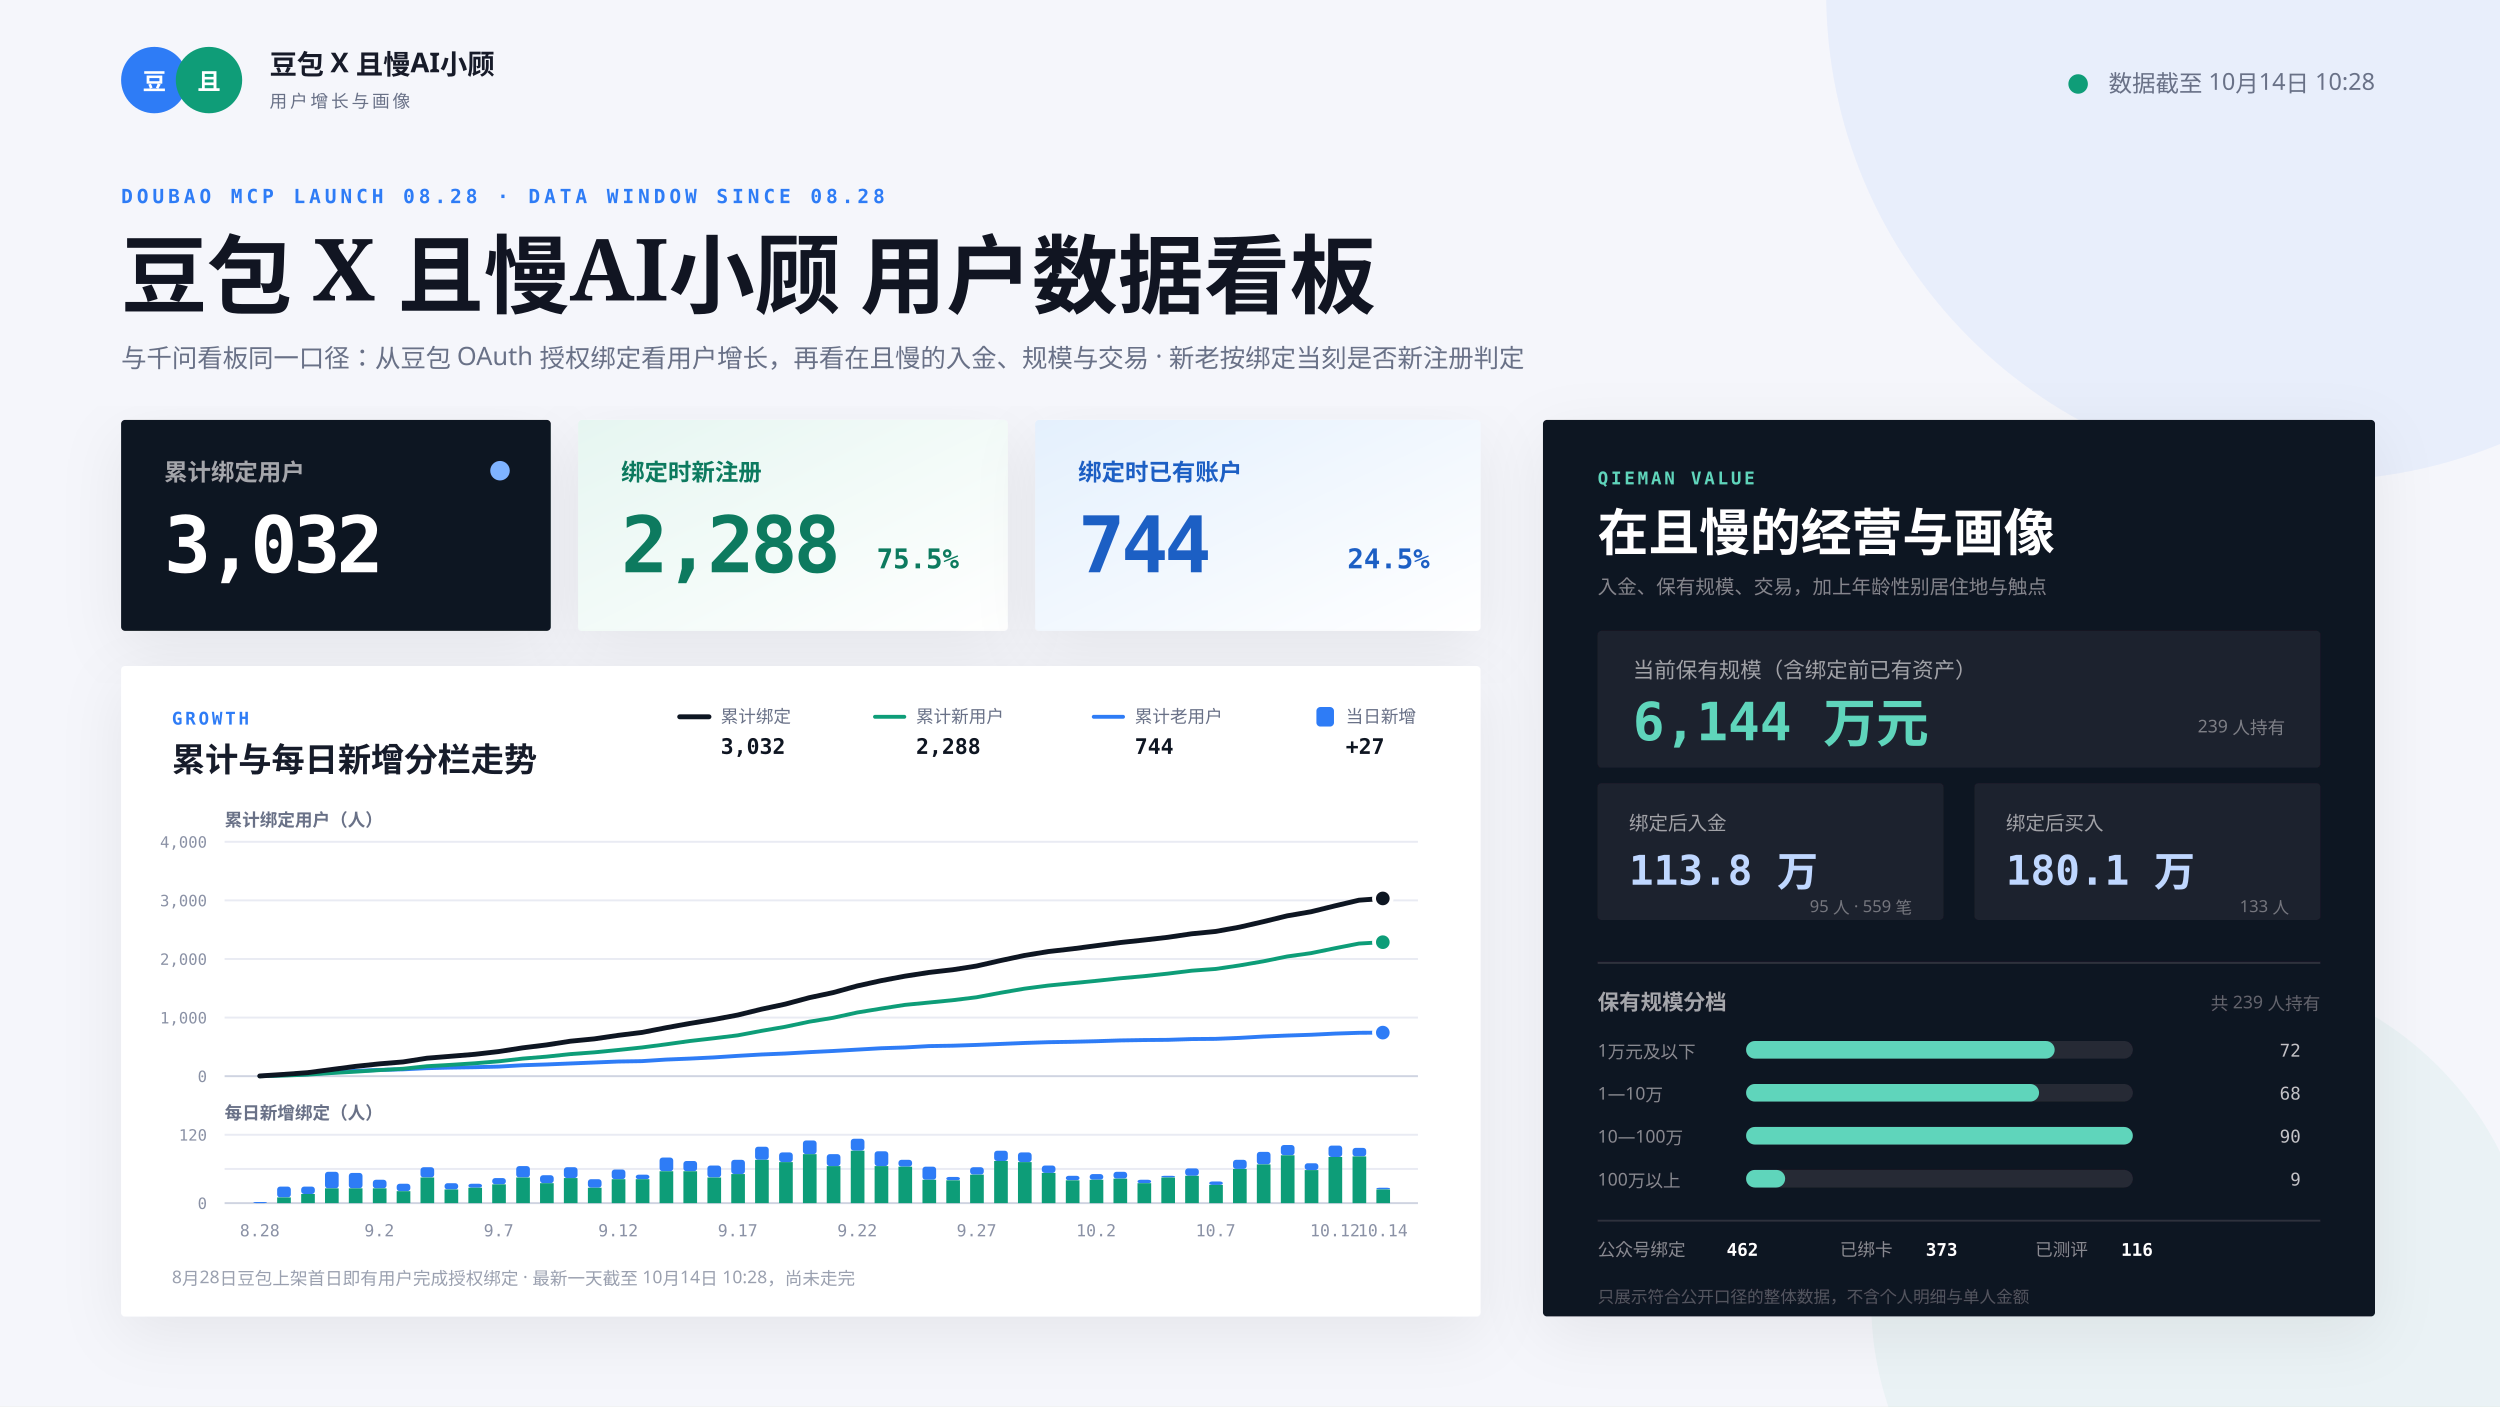
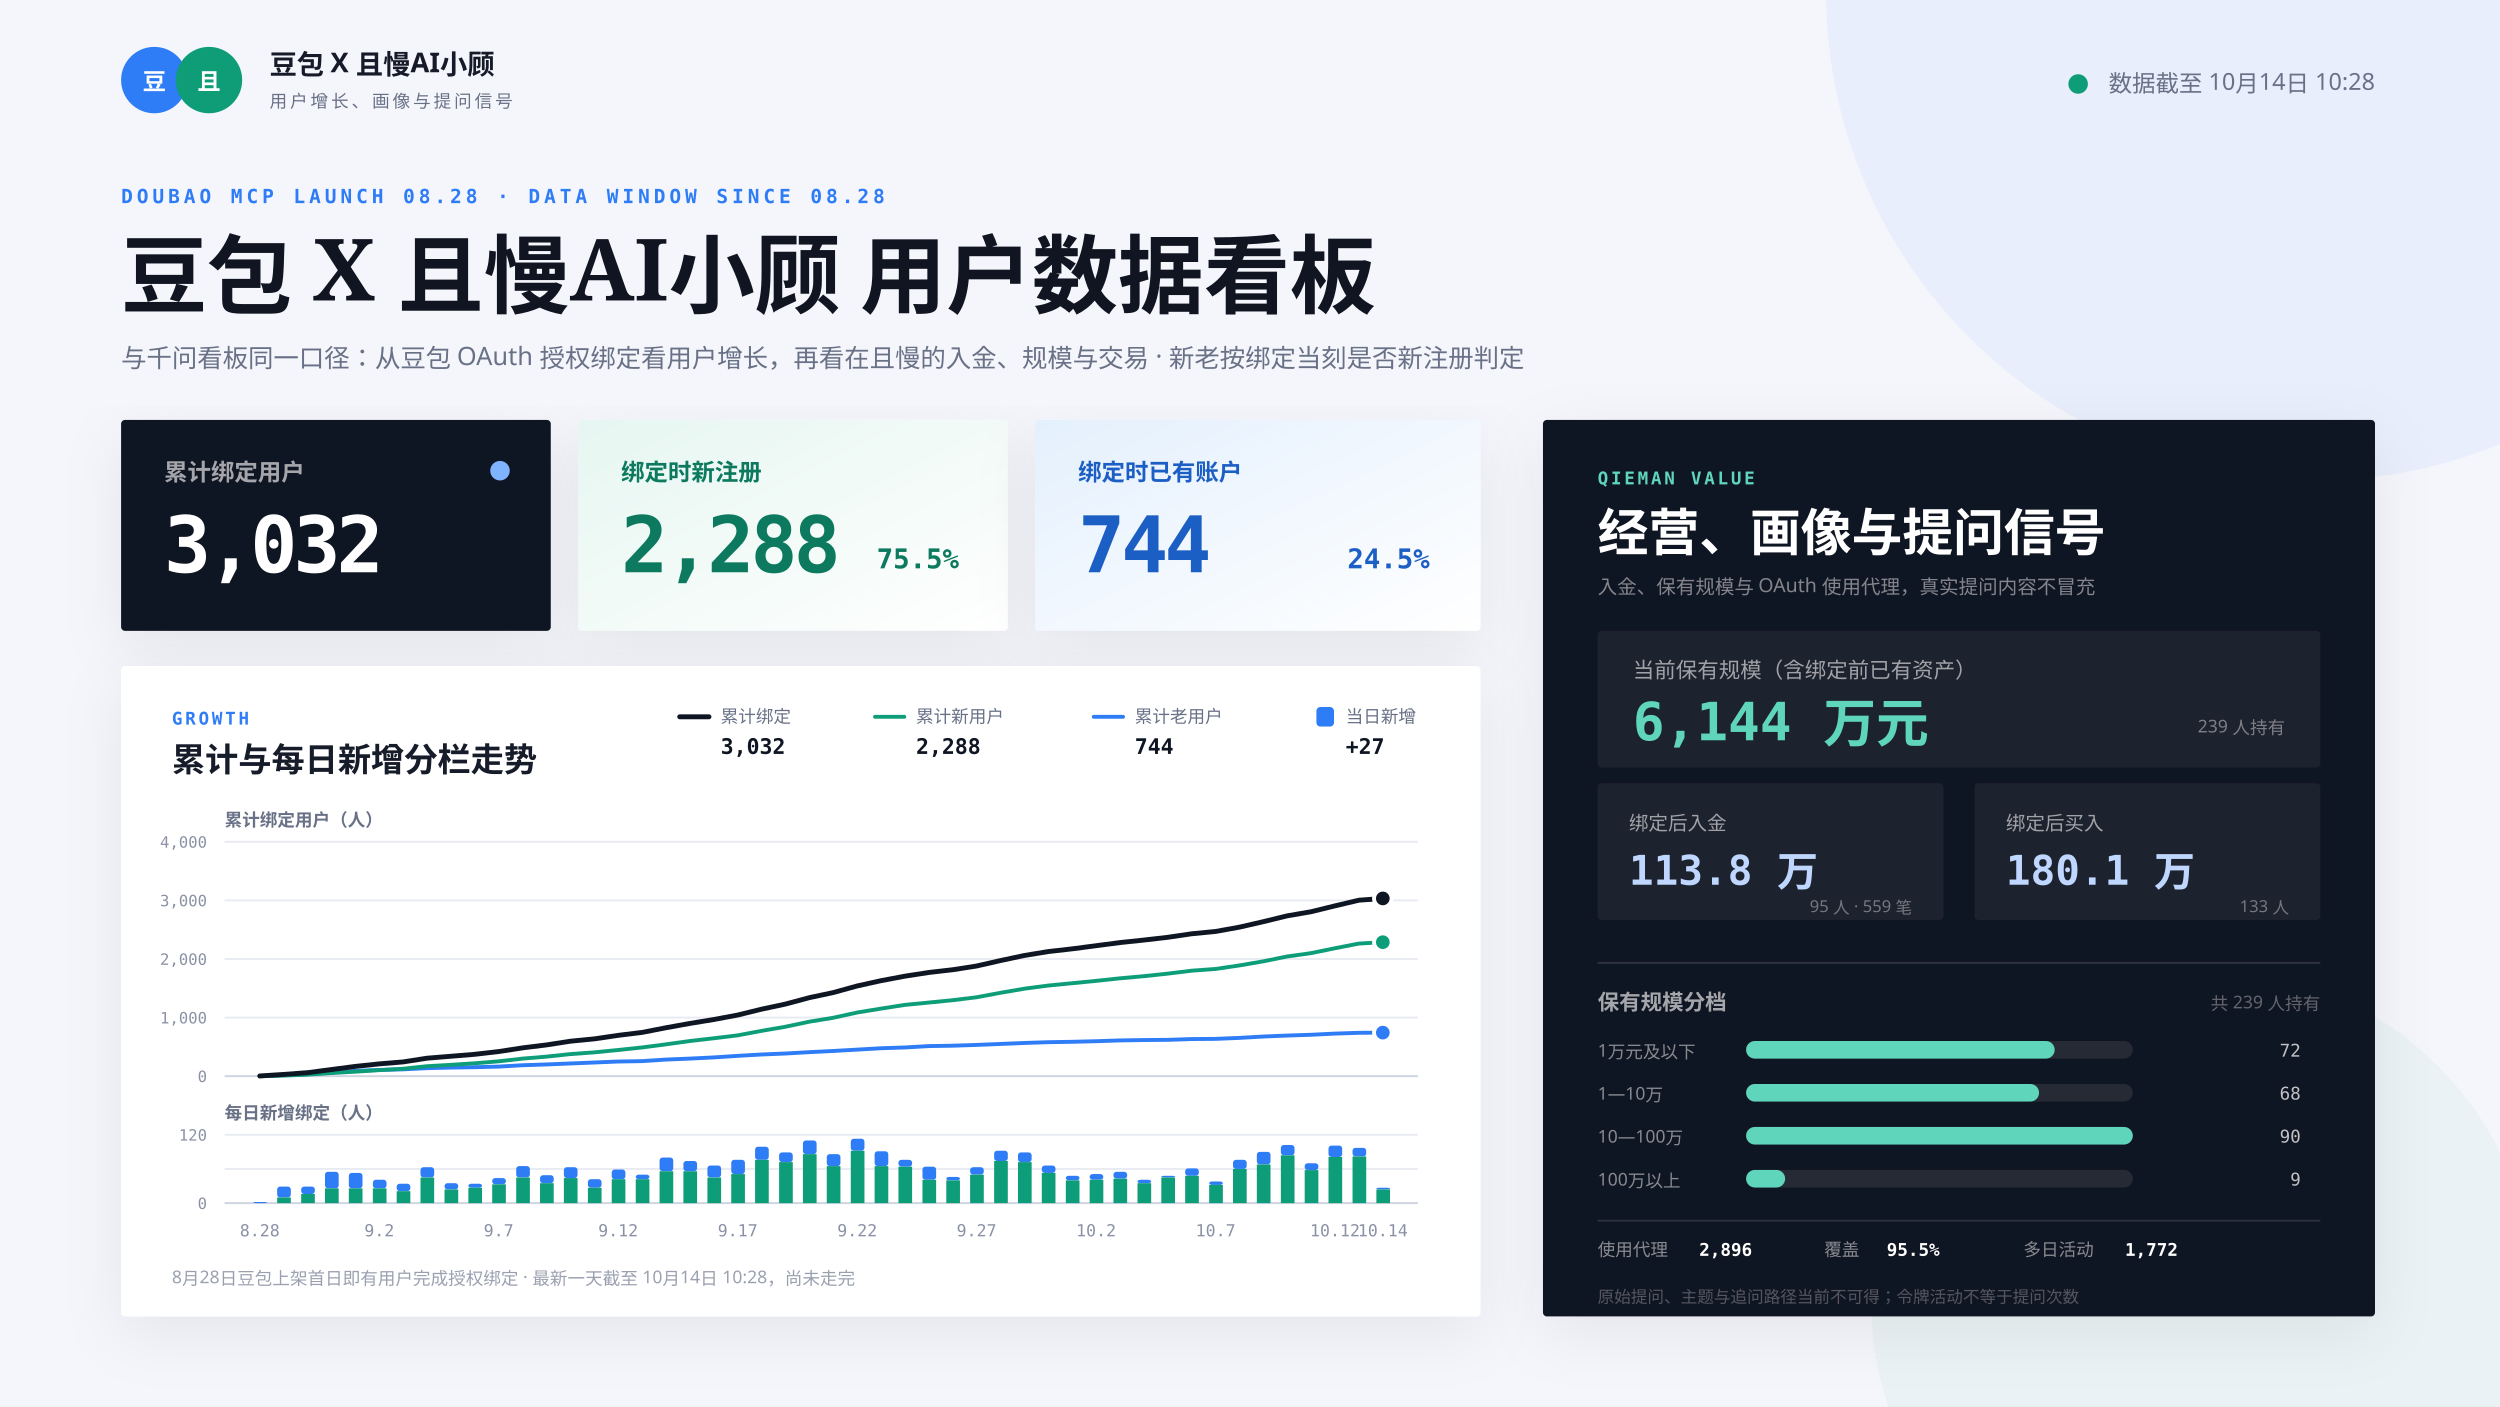
<svg xmlns="http://www.w3.org/2000/svg" width="1280" height="720" viewBox="0 0 1280 720" role="img" aria-labelledby="title desc">
  <defs>
    <linearGradient id="newCard" x1="0" y1="0" x2="1" y2="1">
      <stop offset="0" stop-color="#E6F6F1" />
      <stop offset="1" stop-color="#FFFFFF" />
    </linearGradient>
    <linearGradient id="oldCard" x1="0" y1="0" x2="1" y2="1">
      <stop offset="0" stop-color="#E4F0FD" />
      <stop offset="1" stop-color="#FFFFFF" />
    </linearGradient>
    <filter id="shadow" x="-15%" y="-15%" width="130%" height="140%">
      <feDropShadow dx="0" dy="9" stdDeviation="16" flood-color="#171B29" flood-opacity=".07" />
    </filter>
  </defs>
  <rect width="1280" height="720" fill="#F5F6FB" />
  <circle cx="1185" cy="-4" r="250" fill="#2E7CF6" fill-opacity=".07" />
  <circle cx="1128" cy="666" r="170" fill="#0F9D78" fill-opacity=".045" />
  <g font-family="PingFang SC,Microsoft YaHei,sans-serif">
    <g transform="translate(62 24)">
      <circle cx="17" cy="17" r="17" fill="#2E7CF6" />
      <text x="17" y="22" text-anchor="middle" fill="#FFFFFF" font-size="12" font-weight="700">豆</text>
      <circle cx="45" cy="17" r="17" fill="#0F9D78" />
      <text x="45" y="22" text-anchor="middle" fill="#FFFFFF" font-size="12" font-weight="700">且</text>
      <text x="76" y="14" fill="#171B29" font-size="14" font-weight="700">豆包 X 且慢AI小顾</text>
-       <text x="76" y="31" fill="#697187" font-size="9" letter-spacing="1.5">用户增长与画像</text>
+       <text x="76" y="31" fill="#697187" font-size="9" letter-spacing="1.5">用户增长、画像与提问信号</text>
    </g>
    <text x="1216" y="47" text-anchor="end" fill="#697187" font-size="12">数据截至 10月14日 10:28</text>
    <circle cx="1064" cy="43" r="5" fill="#0F9D78" />
    <text x="62" y="104" fill="#2E7CF6" font-family="SFMono-Regular,monospace" font-size="10" font-weight="700" letter-spacing="2">DOUBAO MCP LAUNCH 08.28 · DATA WINDOW SINCE 08.28</text>
    <text x="62" y="157" fill="#111522" font-family="Songti SC,STSong,serif" font-size="44" font-weight="700">豆包 X 且慢AI小顾 用户数据看板</text>
    <text x="62" y="188" fill="#697187" font-size="13">与千问看板同一口径：从豆包 OAuth 授权绑定看用户增长，再看在且慢的入金、规模与交易 · 新老按绑定当刻是否新注册判定</text>
    <g transform="translate(62 215)" filter="url(#shadow)">
      <rect width="220" height="108" rx="2" fill="#111522" />
      <text x="22" y="31" fill="#FFFFFF" fill-opacity=".62" font-size="12" font-weight="700">累计绑定用户</text>
      <text x="22" y="78" fill="#FFFFFF" font-family="SFMono-Regular,monospace" font-size="40" font-weight="800" letter-spacing="-2">3,032</text>
      <circle cx="194" cy="26" r="5" fill="#7FB3FF" />
    </g>
    <g transform="translate(296 215)" filter="url(#shadow)">
      <rect width="220" height="108" rx="2" fill="url(#newCard)" />
      <text x="22" y="31" fill="#0A7A5E" font-size="12" font-weight="700">绑定时新注册</text>
      <text x="22" y="78" fill="#0A7A5E" font-family="SFMono-Regular,monospace" font-size="40" font-weight="800" letter-spacing="-2">2,288</text>
      <text x="195" y="76" text-anchor="end" fill="#0A7A5E" font-family="SFMono-Regular,monospace" font-size="14" font-weight="700">75.5%</text>
    </g>
    <g transform="translate(530 215)" filter="url(#shadow)">
      <rect width="228" height="108" rx="2" fill="url(#oldCard)" />
      <text x="22" y="31" fill="#1F5FC4" font-size="12" font-weight="700">绑定时已有账户</text>
      <text x="22" y="78" fill="#1F5FC4" font-family="SFMono-Regular,monospace" font-size="40" font-weight="800" letter-spacing="-2">744</text>
      <text x="202" y="76" text-anchor="end" fill="#1F5FC4" font-family="SFMono-Regular,monospace" font-size="14" font-weight="700">24.5%</text>
    </g>
    <g transform="translate(62 341)" filter="url(#shadow)">
      <rect width="696" height="333" rx="2" fill="#FFFFFF" />
      <text x="26" y="30" fill="#2E7CF6" font-family="SFMono-Regular,monospace" font-size="9" font-weight="700" letter-spacing="1.4">GROWTH</text>
      <text x="26" y="54" fill="#171B29" font-size="17" font-weight="700">累计与每日新增分栏走势</text>
      <g font-size="9">
        <line x1="286" y1="26" x2="301" y2="26" stroke="#111522" stroke-width="2.5" stroke-linecap="round" />
        <text x="307" y="29" fill="#697187">累计绑定</text>
        <text x="307" y="45" fill="#111522" font-family="SFMono-Regular,monospace" font-size="11" font-weight="700">3,032</text>
        <line x1="386" y1="26" x2="401" y2="26" stroke="#0F9D78" stroke-width="2" stroke-linecap="round" />
        <text x="407" y="29" fill="#697187">累计新用户</text>
        <text x="407" y="45" fill="#111522" font-family="SFMono-Regular,monospace" font-size="11" font-weight="700">2,288</text>
        <line x1="498" y1="26" x2="513" y2="26" stroke="#2E7CF6" stroke-width="2" stroke-linecap="round" />
        <text x="519" y="29" fill="#697187">累计老用户</text>
        <text x="519" y="45" fill="#111522" font-family="SFMono-Regular,monospace" font-size="11" font-weight="700">744</text>
        <rect x="612" y="21" width="9" height="10" rx="2" fill="#2E7CF6" />
        <text x="627" y="29" fill="#697187">当日新增</text>
        <text x="627" y="45" fill="#111522" font-family="SFMono-Regular,monospace" font-size="11" font-weight="700">+27</text>
      </g>
      <text x="53" y="82" fill="#697187" font-size="9" font-weight="700">累计绑定用户（人）</text>
      <g stroke="#E9EBF3" stroke-width="1">
        <line x1="53" y1="180" x2="664" y2="180" />
        <line x1="53" y1="150" x2="664" y2="150" />
        <line x1="53" y1="120" x2="664" y2="120" />
        <line x1="53" y1="90" x2="664" y2="90" />
      </g>
      <line x1="53" y1="210" x2="664" y2="210" stroke="#CFD4E1" stroke-width="1" />
      <g fill="#8A91A5" font-family="SFMono-Regular,monospace" font-size="8">
        <text x="44" y="213" text-anchor="end">0</text>
        <text x="44" y="183" text-anchor="end">1,000</text>
        <text x="44" y="153" text-anchor="end">2,000</text>
        <text x="44" y="123" text-anchor="end">3,000</text>
        <text x="44" y="93" text-anchor="end">4,000</text>
      </g>
      <path d="M71.0 209.9 L83.2 209.4 L95.5 209.0 L107.7 208.1 L119.9 207.3 L132.2 206.8 L144.4 206.5 L156.6 205.9 L168.9 205.6 L181.1 205.4 L193.3 205.1 L205.6 204.4 L217.8 204.0 L230.0 203.5 L242.3 203.0 L254.5 202.5 L266.7 202.3 L279.0 201.5 L291.2 201.0 L303.4 200.4 L315.7 199.6 L327.9 198.9 L340.1 198.4 L352.4 197.7 L364.6 197.1 L376.9 196.4 L389.1 195.7 L401.3 195.3 L413.6 194.6 L425.8 194.4 L438.0 194.0 L450.3 193.5 L462.5 193.0 L474.7 192.6 L487.0 192.4 L499.2 192.1 L511.4 191.7 L523.7 191.5 L535.9 191.4 L548.1 191.0 L560.4 190.9 L572.6 190.4 L584.8 189.7 L597.1 189.2 L609.3 188.8 L621.5 188.2 L633.8 187.8 L646.0 187.7" fill="none" stroke="#2E7CF6" stroke-width="2" stroke-linecap="round" stroke-linejoin="round" />
      <path d="M71.0 210.0 L83.2 209.7 L95.5 209.2 L107.7 208.4 L119.9 207.7 L132.2 206.9 L144.4 206.2 L156.6 204.9 L168.9 204.2 L181.1 203.4 L193.3 202.4 L205.6 201.0 L217.8 200.0 L230.0 198.7 L242.3 197.8 L254.5 196.6 L266.7 195.3 L279.0 193.7 L291.2 192.0 L303.4 190.6 L315.7 189.1 L327.9 186.8 L340.1 184.7 L352.4 182.1 L364.6 180.1 L376.9 177.4 L389.1 175.4 L401.3 173.5 L413.6 172.3 L425.8 171.1 L438.0 169.6 L450.3 167.3 L462.5 165.2 L474.7 163.6 L487.0 162.4 L499.2 161.2 L511.4 159.9 L523.7 158.8 L535.9 157.5 L548.1 156.0 L560.4 155.1 L572.6 153.3 L584.8 151.2 L597.1 148.7 L609.3 147.0 L621.5 144.5 L633.8 142.1 L646.0 141.4" fill="none" stroke="#0F9D78" stroke-width="2" stroke-linecap="round" stroke-linejoin="round" />
      <path d="M71.0 209.9 L83.2 209.1 L95.5 208.2 L107.7 206.6 L119.9 205.0 L132.2 203.7 L144.4 202.7 L156.6 200.8 L168.9 199.8 L181.1 198.8 L193.3 197.4 L205.6 195.5 L217.8 194.0 L230.0 192.1 L242.3 190.9 L254.5 189.1 L266.7 187.6 L279.0 185.2 L291.2 183.0 L303.4 181.0 L315.7 178.7 L327.9 175.7 L340.1 173.1 L352.4 169.8 L364.6 167.2 L376.9 163.8 L389.1 161.1 L401.3 158.8 L413.6 156.9 L425.8 155.5 L438.0 153.6 L450.3 150.8 L462.5 148.2 L474.7 146.2 L487.0 144.8 L499.2 143.2 L511.4 141.6 L523.7 140.3 L535.9 138.9 L548.1 137.1 L560.4 135.9 L572.6 133.7 L584.8 130.9 L597.1 127.9 L609.3 125.8 L621.5 122.8 L633.8 119.9 L646.0 119.0" fill="none" stroke="#111522" stroke-width="2.5" stroke-linecap="round" stroke-linejoin="round" />
      <g stroke="#FFFFFF" stroke-width="2">
        <circle cx="646.0" cy="119.0" r="4.5" fill="#111522" />
        <circle cx="646.0" cy="141.4" r="4.5" fill="#0F9D78" />
        <circle cx="646.0" cy="187.7" r="4.5" fill="#2E7CF6" />
      </g>
      <text x="53" y="232" fill="#697187" font-size="9" font-weight="700">每日新增绑定（人）</text>
      <g stroke="#E9EBF3" stroke-width="1">
        <line x1="53" y1="240" x2="664" y2="240" />
        <line x1="53" y1="257.5" x2="664" y2="257.5" />
      </g>
      <line x1="53" y1="275" x2="664" y2="275" stroke="#CFD4E1" stroke-width="1" />
      <g fill="#8A91A5" font-family="SFMono-Regular,monospace" font-size="8">
        <text x="44" y="243" text-anchor="end">120</text>
        <text x="44" y="278" text-anchor="end">0</text>
      </g>
      <g fill="#2E7CF6">
        <rect x="67.7" y="274.42" width="7" height="0.58" rx="1.5" />
        <rect x="79.9" y="266.54" width="7" height="5.54" rx="1.5" />
        <rect x="92.2" y="266.54" width="7" height="3.79" rx="1.5" />
        <rect x="104.4" y="258.96" width="7" height="8.46" rx="1.5" />
        <rect x="116.6" y="259.54" width="7" height="7.88" rx="1.5" />
        <rect x="128.9" y="263.04" width="7" height="4.38" rx="1.5" />
        <rect x="141.1" y="265.08" width="7" height="3.79" rx="1.5" />
        <rect x="153.3" y="256.62" width="7" height="5.25" rx="1.5" />
        <rect x="165.6" y="264.79" width="7" height="3.21" rx="1.5" />
        <rect x="177.8" y="265.08" width="7" height="2.04" rx="1.5" />
        <rect x="190.0" y="262.17" width="7" height="3.21" rx="1.5" />
        <rect x="202.3" y="256.04" width="7" height="5.83" rx="1.5" />
        <rect x="214.5" y="260.71" width="7" height="4.08" rx="1.5" />
        <rect x="226.7" y="256.62" width="7" height="5.54" rx="1.5" />
        <rect x="239.0" y="262.75" width="7" height="4.38" rx="1.5" />
        <rect x="251.2" y="257.79" width="7" height="4.96" rx="1.5" />
        <rect x="263.5" y="260.42" width="7" height="2.33" rx="1.5" />
        <rect x="275.7" y="251.67" width="7" height="7.00" rx="1.5" />
        <rect x="287.9" y="253.42" width="7" height="5.25" rx="1.5" />
        <rect x="300.2" y="255.75" width="7" height="6.12" rx="1.5" />
        <rect x="312.4" y="252.83" width="7" height="7.29" rx="1.5" />
        <rect x="324.6" y="246.12" width="7" height="6.71" rx="1.5" />
        <rect x="336.9" y="249.04" width="7" height="4.96" rx="1.5" />
        <rect x="349.1" y="242.92" width="7" height="7.00" rx="1.5" />
        <rect x="361.3" y="249.92" width="7" height="6.13" rx="1.5" />
        <rect x="373.6" y="242.04" width="7" height="6.12" rx="1.5" />
        <rect x="385.8" y="248.46" width="7" height="7.58" rx="1.5" />
        <rect x="398.0" y="252.83" width="7" height="3.50" rx="1.5" />
        <rect x="410.3" y="256.33" width="7" height="6.71" rx="1.5" />
        <rect x="422.5" y="261.58" width="7" height="1.75" rx="1.5" />
        <rect x="434.7" y="256.62" width="7" height="3.79" rx="1.5" />
        <rect x="447.0" y="248.17" width="7" height="5.25" rx="1.5" />
        <rect x="459.2" y="249.04" width="7" height="4.96" rx="1.5" />
        <rect x="471.4" y="255.75" width="7" height="3.79" rx="1.5" />
        <rect x="483.7" y="261.00" width="7" height="2.33" rx="1.5" />
        <rect x="495.9" y="260.12" width="7" height="2.92" rx="1.5" />
        <rect x="508.1" y="258.96" width="7" height="3.50" rx="1.5" />
        <rect x="520.4" y="263.04" width="7" height="1.75" rx="1.5" />
        <rect x="532.6" y="261.00" width="7" height="0.88" rx="1.5" />
        <rect x="544.8" y="257.21" width="7" height="3.79" rx="1.5" />
        <rect x="557.1" y="263.92" width="7" height="1.75" rx="1.5" />
        <rect x="569.3" y="252.83" width="7" height="4.67" rx="1.5" />
        <rect x="581.5" y="248.75" width="7" height="6.42" rx="1.5" />
        <rect x="593.8" y="245.25" width="7" height="5.25" rx="1.5" />
        <rect x="606.0" y="254.58" width="7" height="3.50" rx="1.5" />
        <rect x="618.2" y="245.54" width="7" height="5.83" rx="1.5" />
        <rect x="630.5" y="246.71" width="7" height="4.38" rx="1.5" />
        <rect x="642.7" y="267.12" width="7" height="0.88" rx="1.5" />
      </g>
      <g fill="#0F9D78">
        <rect x="67.7" y="275.00" width="7" height="0.00" />
        <rect x="79.9" y="272.08" width="7" height="2.92" />
        <rect x="92.2" y="270.33" width="7" height="4.67" />
        <rect x="104.4" y="267.42" width="7" height="7.58" />
        <rect x="116.6" y="267.42" width="7" height="7.58" />
        <rect x="128.9" y="267.42" width="7" height="7.58" />
        <rect x="141.1" y="268.88" width="7" height="6.12" />
        <rect x="153.3" y="261.88" width="7" height="13.12" />
        <rect x="165.6" y="268.00" width="7" height="7.00" />
        <rect x="177.8" y="267.12" width="7" height="7.88" />
        <rect x="190.0" y="265.38" width="7" height="9.62" />
        <rect x="202.3" y="261.88" width="7" height="13.12" />
        <rect x="214.5" y="264.79" width="7" height="10.21" />
        <rect x="226.7" y="262.17" width="7" height="12.83" />
        <rect x="239.0" y="267.12" width="7" height="7.88" />
        <rect x="251.2" y="262.75" width="7" height="12.25" />
        <rect x="263.5" y="262.75" width="7" height="12.25" />
        <rect x="275.7" y="258.67" width="7" height="16.33" />
        <rect x="287.9" y="258.67" width="7" height="16.33" />
        <rect x="300.2" y="261.88" width="7" height="13.12" />
        <rect x="312.4" y="260.12" width="7" height="14.88" />
        <rect x="324.6" y="252.83" width="7" height="22.17" />
        <rect x="336.9" y="254.00" width="7" height="21.00" />
        <rect x="349.1" y="249.92" width="7" height="25.08" />
        <rect x="361.3" y="256.04" width="7" height="18.96" />
        <rect x="373.6" y="248.17" width="7" height="26.83" />
        <rect x="385.8" y="256.04" width="7" height="18.96" />
        <rect x="398.0" y="256.33" width="7" height="18.67" />
        <rect x="410.3" y="263.04" width="7" height="11.96" />
        <rect x="422.5" y="263.33" width="7" height="11.67" />
        <rect x="434.7" y="260.42" width="7" height="14.58" />
        <rect x="447.0" y="253.42" width="7" height="21.58" />
        <rect x="459.2" y="254.00" width="7" height="21.00" />
        <rect x="471.4" y="259.54" width="7" height="15.46" />
        <rect x="483.7" y="263.33" width="7" height="11.67" />
        <rect x="495.9" y="263.04" width="7" height="11.96" />
        <rect x="508.1" y="262.46" width="7" height="12.54" />
        <rect x="520.4" y="264.79" width="7" height="10.21" />
        <rect x="532.6" y="261.88" width="7" height="13.12" />
        <rect x="544.8" y="261.00" width="7" height="14.00" />
        <rect x="557.1" y="265.67" width="7" height="9.33" />
        <rect x="569.3" y="257.50" width="7" height="17.50" />
        <rect x="581.5" y="255.17" width="7" height="19.83" />
        <rect x="593.8" y="250.50" width="7" height="24.50" />
        <rect x="606.0" y="258.08" width="7" height="16.92" />
        <rect x="618.2" y="251.38" width="7" height="23.62" />
        <rect x="630.5" y="251.08" width="7" height="23.92" />
        <rect x="642.7" y="268.00" width="7" height="7.00" />
      </g>
      <g fill="#8A91A5" font-family="SFMono-Regular,monospace" font-size="8.5">
        <text x="71.0" y="292" text-anchor="middle">8.28</text>
        <text x="132.2" y="292" text-anchor="middle">9.2</text>
        <text x="193.3" y="292" text-anchor="middle">9.7</text>
        <text x="254.5" y="292" text-anchor="middle">9.12</text>
        <text x="315.7" y="292" text-anchor="middle">9.17</text>
        <text x="376.9" y="292" text-anchor="middle">9.22</text>
        <text x="438.0" y="292" text-anchor="middle">9.27</text>
        <text x="499.2" y="292" text-anchor="middle">10.2</text>
        <text x="560.4" y="292" text-anchor="middle">10.7</text>
        <text x="621.5" y="292" text-anchor="middle">10.12</text>
        <text x="646.0" y="292" text-anchor="middle">10.14</text>
      </g>
      <text x="26" y="316" fill="#9AA0AF" font-size="9">8月28日豆包上架首日即有用户完成授权绑定 · 最新一天截至 10月14日 10:28，尚未走完</text>
    </g>
    <g transform="translate(790 215)" filter="url(#shadow)">
      <rect width="426" height="459" rx="2" fill="#111522" />
      <text x="28" y="33" fill="#5ED5BB" font-family="SFMono-Regular,monospace" font-size="9" font-weight="700" letter-spacing="1.4">QIEMAN VALUE</text>
-       <text x="28" y="67" fill="#FFFFFF" font-family="Songti SC,STSong,serif" font-size="26" font-weight="700">在且慢的经营与画像</text>
-       <text x="28" y="89" fill="#FFFFFF" fill-opacity=".48" font-size="10">入金、保有规模、交易，加上年龄性别居住地与触点</text>
+       <text x="28" y="67" fill="#FFFFFF" font-family="Songti SC,STSong,serif" font-size="26" font-weight="700">经营、画像与提问信号</text>
+       <text x="28" y="89" fill="#FFFFFF" fill-opacity=".48" font-size="10">入金、保有规模与 OAuth 使用代理，真实提问内容不冒充</text>
      <g transform="translate(28 108)">
        <rect width="370" height="70" rx="2" fill="#FFFFFF" fill-opacity=".055" />
        <text x="18" y="24" fill="#FFFFFF" fill-opacity=".58" font-size="11">当前保有规模（含绑定前已有资产）</text>
        <text x="18" y="56" fill="#5ED5BB" font-family="SFMono-Regular,monospace" font-size="27" font-weight="800">6,144 万元</text>
        <text x="352" y="52" text-anchor="end" fill="#FFFFFF" fill-opacity=".42" font-size="9">239 人持有</text>
      </g>
      <g transform="translate(28 186)">
        <rect width="177" height="70" rx="2" fill="#FFFFFF" fill-opacity=".055" />
        <text x="16" y="24" fill="#FFFFFF" fill-opacity=".58" font-size="10">绑定后入金</text>
        <text x="16" y="52" fill="#BFD7FF" font-family="SFMono-Regular,monospace" font-size="21" font-weight="800">113.8 万</text>
        <text x="161" y="66" text-anchor="end" fill="#FFFFFF" fill-opacity=".38" font-size="8.5">95 人 · 559 笔</text>
      </g>
      <g transform="translate(221 186)">
        <rect width="177" height="70" rx="2" fill="#FFFFFF" fill-opacity=".055" />
        <text x="16" y="24" fill="#FFFFFF" fill-opacity=".58" font-size="10">绑定后买入</text>
        <text x="16" y="52" fill="#BFD7FF" font-family="SFMono-Regular,monospace" font-size="21" font-weight="800">180.1 万</text>
        <text x="161" y="66" text-anchor="end" fill="#FFFFFF" fill-opacity=".38" font-size="8.5">133 人</text>
      </g>
      <line x1="28" y1="278" x2="398" y2="278" stroke="#FFFFFF" stroke-opacity=".12" />
      <text x="28" y="302" fill="#FFFFFF" fill-opacity=".62" font-size="11" font-weight="700">保有规模分档</text>
      <text x="398" y="302" text-anchor="end" fill="#FFFFFF" fill-opacity=".34" font-size="9">共 239 人持有</text>
      <g transform="translate(28 316)" font-size="9">
        <text x="0" y="10" fill="#FFFFFF" fill-opacity=".5">1万元及以下</text>
        <rect x="76" y="2" width="198" height="9" rx="4.5" fill="#FFFFFF" fill-opacity=".09" />
        <rect x="76" y="2" width="158" height="9" rx="4.5" fill="#5ED5BB" />
        <text x="360" y="10" text-anchor="end" fill="#FFFFFF" fill-opacity=".74" font-family="SFMono-Regular,monospace">72</text>
        <text x="0" y="32" fill="#FFFFFF" fill-opacity=".5">1—10万</text>
        <rect x="76" y="24" width="198" height="9" rx="4.5" fill="#FFFFFF" fill-opacity=".09" />
        <rect x="76" y="24" width="150" height="9" rx="4.5" fill="#5ED5BB" />
        <text x="360" y="32" text-anchor="end" fill="#FFFFFF" fill-opacity=".74" font-family="SFMono-Regular,monospace">68</text>
        <text x="0" y="54" fill="#FFFFFF" fill-opacity=".5">10—100万</text>
        <rect x="76" y="46" width="198" height="9" rx="4.5" fill="#FFFFFF" fill-opacity=".09" />
        <rect x="76" y="46" width="198" height="9" rx="4.5" fill="#5ED5BB" />
        <text x="360" y="54" text-anchor="end" fill="#FFFFFF" fill-opacity=".74" font-family="SFMono-Regular,monospace">90</text>
        <text x="0" y="76" fill="#FFFFFF" fill-opacity=".5">100万以上</text>
        <rect x="76" y="68" width="198" height="9" rx="4.5" fill="#FFFFFF" fill-opacity=".09" />
        <rect x="76" y="68" width="20" height="9" rx="4.5" fill="#5ED5BB" />
        <text x="360" y="76" text-anchor="end" fill="#FFFFFF" fill-opacity=".74" font-family="SFMono-Regular,monospace">9</text>
      </g>
      <line x1="28" y1="410" x2="398" y2="410" stroke="#FFFFFF" stroke-opacity=".12" />
      <g transform="translate(28 428)" font-size="9">
-         <text x="0" y="0" fill="#FFFFFF" fill-opacity=".5">公众号绑定</text>
-         <text x="66" y="0" fill="#FFFFFF" font-family="SFMono-Regular,monospace" font-weight="700">462</text>
-         <text x="124" y="0" fill="#FFFFFF" fill-opacity=".5">已绑卡</text>
-         <text x="168" y="0" fill="#FFFFFF" font-family="SFMono-Regular,monospace" font-weight="700">373</text>
-         <text x="224" y="0" fill="#FFFFFF" fill-opacity=".5">已测评</text>
-         <text x="268" y="0" fill="#FFFFFF" font-family="SFMono-Regular,monospace" font-weight="700">116</text>
-       </g>
-       <text x="28" y="452" fill="#FFFFFF" fill-opacity=".28" font-size="8.5">只展示符合公开口径的整体数据，不含个人明细与单人金额</text>
+         <text x="0" y="0" fill="#FFFFFF" fill-opacity=".5">使用代理</text>
+         <text x="52" y="0" fill="#FFFFFF" font-family="SFMono-Regular,monospace" font-weight="700">2,896</text>
+         <text x="116" y="0" fill="#FFFFFF" fill-opacity=".5">覆盖</text>
+         <text x="148" y="0" fill="#FFFFFF" font-family="SFMono-Regular,monospace" font-weight="700">95.5%</text>
+         <text x="218" y="0" fill="#FFFFFF" fill-opacity=".5">多日活动</text>
+         <text x="270" y="0" fill="#FFFFFF" font-family="SFMono-Regular,monospace" font-weight="700">1,772</text>
+       </g>
+       <text x="28" y="452" fill="#FFFFFF" fill-opacity=".28" font-size="8.5">原始提问、主题与追问路径当前不可得；令牌活动不等于提问次数</text>
    </g>
  </g>
</svg>
